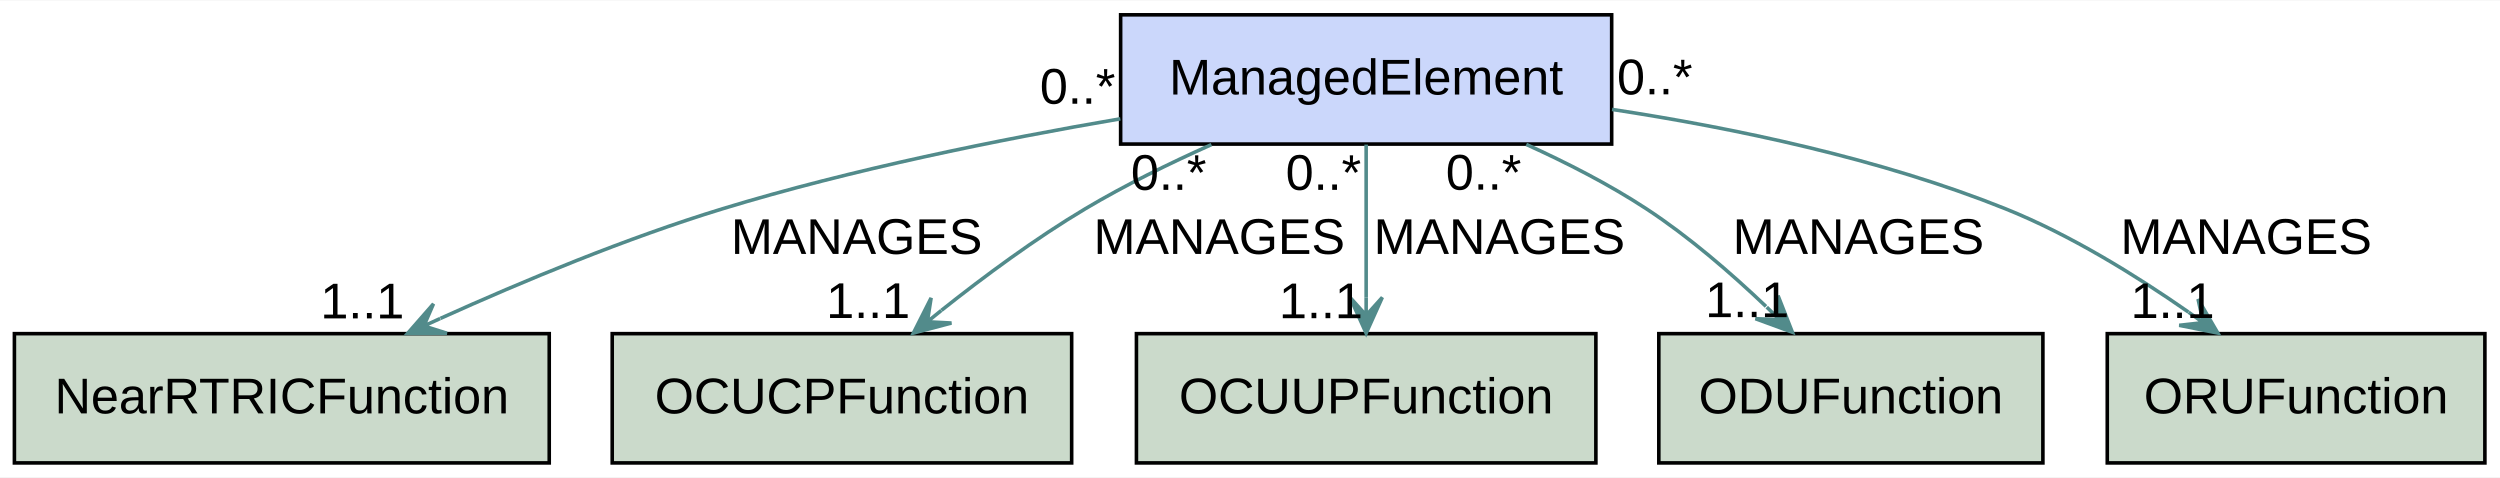
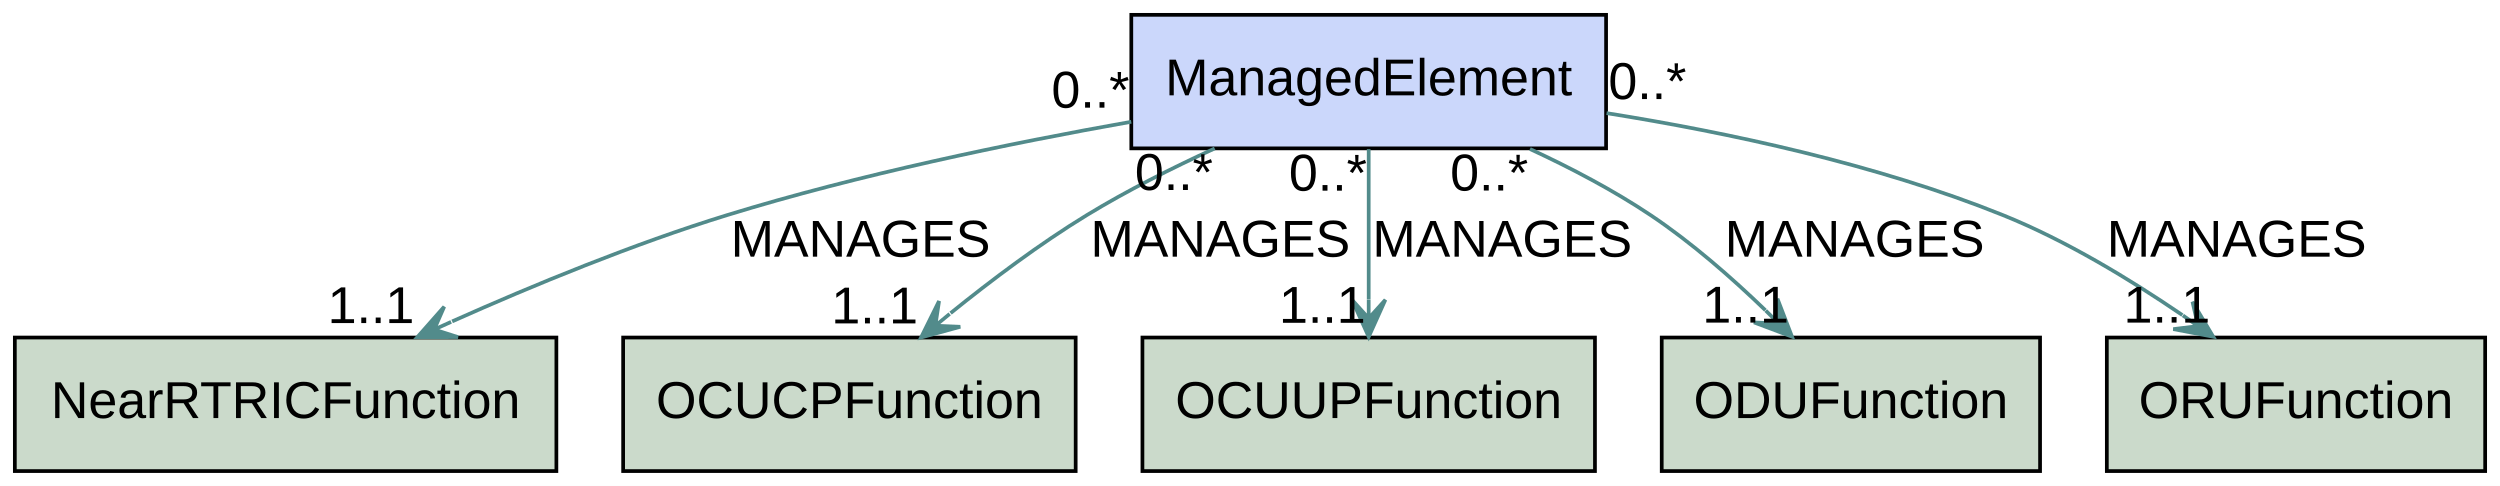
- <svg xmlns="http://www.w3.org/2000/svg" width="696px" height="133px" viewBox="0.00 0.00 696.28 132.80">
-   <g id="graph0" class="graph" transform="scale(1.0 1.0) rotate(0.0) translate(4.0 128.8)">
-     <polygon fill="white" stroke="transparent" points="-4,4 -4,-128.8 692.28,-128.8 692.28,4 -4,4" />
+ <svg xmlns="http://www.w3.org/2000/svg" width="674px" height="131px" viewBox="0.00 0.00 674.00 131.00">
+   <g id="graph0" class="graph" transform="scale(1.0 1.0) rotate(0.0) translate(4.0 127.0)">
+     <polygon fill="white" stroke="transparent" points="-4,4 -4,-127 670,-127 670,4 -4,4" />
    <g id="node1" class="node">
-       <polygon fill="#3663f0" fill-opacity="0.255" stroke="black" points="444.87,-124.8 308.11,-124.8 308.11,-88.8 444.87,-88.8 444.87,-124.8" />
-       <text text-anchor="middle" x="376.49" y="-102.6" font-family="Arial" font-size="14.00">ManagedElement</text>
+       <polygon fill="#3663f0" fill-opacity="0.255" stroke="black" points="429,-123 301,-123 301,-87 429,-87 429,-123" />
+       <text text-anchor="middle" x="365" y="-101.3" font-family="Arial" font-size="14.00">ManagedElement</text>
    </g>
    <g id="node2" class="node">
-       <polygon fill="#366f34" fill-opacity="0.255" stroke="black" points="148.97,-36 0.01,-36 0.01,0 148.97,0 148.97,-36" />
-       <text text-anchor="middle" x="74.49" y="-13.8" font-family="Arial" font-size="14.00">NearRTRICFunction</text>
+       <polygon fill="#366f34" fill-opacity="0.255" stroke="black" points="146,-36 0,-36 0,0 146,0 146,-36" />
+       <text text-anchor="middle" x="73" y="-14.3" font-family="Arial" font-size="14.00">NearRTRICFunction</text>
    </g>
    <g id="edge5" class="edge">
-       <path fill="none" stroke="#528b8b" d="M308.03,-95.84C274.29,-90.07 233.23,-81.76 197.3,-70.8 170.55,-62.64 141.69,-50.64 118.67,-40.25" />
-       <polygon fill="#528b8b" stroke="#528b8b" points="109.51,-36.06 120.47,-36.12 114.05,-38.14 118.6,-40.22 118.6,-40.22 118.6,-40.22 114.05,-38.14 116.73,-44.31 109.51,-36.06 109.51,-36.06" />
-       <text text-anchor="middle" x="234.58" y="-58.2" font-family="Arial" font-size="14.00">MANAGES</text>
-       <text text-anchor="middle" x="96.91" y="-40.26" font-family="Arial" font-size="14.00">1..1</text>
-       <text text-anchor="middle" x="296.13" y="-100.04" font-family="Arial" font-size="14.00">0..*</text>
+       <path fill="none" stroke="#528b8b" d="M300.98,-94.17C268.02,-88.33 227.44,-79.91 192,-69 166.91,-61.27 139.86,-50.15 117.9,-40.35" />
+       <polygon fill="#528b8b" stroke="#528b8b" points="108.51,-36.1 119.47,-36.12 113.06,-38.16 117.62,-40.22 117.62,-40.22 117.62,-40.22 113.06,-38.16 115.76,-44.32 108.51,-36.1 108.51,-36.1" />
+       <text text-anchor="middle" x="228" y="-57.8" font-family="Arial" font-size="14.00">MANAGES</text>
+       <text text-anchor="middle" x="96.01" y="-39.9" font-family="Arial" font-size="14.00">1..1</text>
+       <text text-anchor="middle" x="289.98" y="-97.97" font-family="Arial" font-size="14.00">0..*</text>
    </g>
    <g id="node3" class="node">
-       <polygon fill="#366f34" fill-opacity="0.255" stroke="black" points="294.47,-36 166.51,-36 166.51,0 294.47,0 294.47,-36" />
-       <text text-anchor="middle" x="230.49" y="-13.8" font-family="Arial" font-size="14.00">OCUCPFunction</text>
+       <polygon fill="#366f34" fill-opacity="0.255" stroke="black" points="286,-36 164,-36 164,0 286,0 286,-36" />
+       <text text-anchor="middle" x="225" y="-14.3" font-family="Arial" font-size="14.00">OCUCPFunction</text>
    </g>
    <g id="edge4" class="edge">
-       <path fill="none" stroke="#528b8b" d="M333.39,-88.65C321.72,-83.43 309.29,-77.34 298.3,-70.8 284.44,-62.55 270.1,-51.95 258.2,-42.49" />
-       <polygon fill="#528b8b" stroke="#528b8b" points="250.39,-36.17 260.99,-38.96 254.27,-39.31 258.16,-42.46 258.16,-42.46 258.16,-42.46 254.27,-39.31 255.33,-45.96 250.39,-36.17 250.39,-36.17" />
-       <text text-anchor="middle" x="335.58" y="-58.2" font-family="Arial" font-size="14.00">MANAGES</text>
-       <text text-anchor="middle" x="237.79" y="-40.37" font-family="Arial" font-size="14.00">1..1</text>
-       <text text-anchor="middle" x="321.49" y="-76.05" font-family="Arial" font-size="14.00">0..*</text>
+       <path fill="none" stroke="#528b8b" d="M323.48,-86.98C312.03,-81.73 299.79,-75.58 289,-69 276.34,-61.28 263.27,-51.46 252.28,-42.58" />
+       <polygon fill="#528b8b" stroke="#528b8b" points="244.31,-36.01 254.89,-38.9 248.17,-39.19 252.03,-42.37 252.03,-42.37 252.03,-42.37 248.17,-39.19 249.17,-45.84 244.31,-36.01 244.31,-36.01" />
+       <text text-anchor="middle" x="325" y="-57.8" font-family="Arial" font-size="14.00">MANAGES</text>
+       <text text-anchor="middle" x="231.81" y="-39.81" font-family="Arial" font-size="14.00">1..1</text>
+       <text text-anchor="middle" x="312.48" y="-75.78" font-family="Arial" font-size="14.00">0..*</text>
    </g>
    <g id="node4" class="node">
-       <polygon fill="#366f34" fill-opacity="0.255" stroke="black" points="440.47,-36 312.51,-36 312.51,0 440.47,0 440.47,-36" />
-       <text text-anchor="middle" x="376.49" y="-13.8" font-family="Arial" font-size="14.00">OCUUPFunction</text>
+       <polygon fill="#366f34" fill-opacity="0.255" stroke="black" points="426,-36 304,-36 304,0 426,0 426,-36" />
+       <text text-anchor="middle" x="365" y="-14.3" font-family="Arial" font-size="14.00">OCUUPFunction</text>
    </g>
    <g id="edge3" class="edge">
-       <path fill="none" stroke="#528b8b" d="M376.49,-88.65C376.49,-76.52 376.49,-60.02 376.49,-46.12" />
-       <polygon fill="#528b8b" stroke="#528b8b" points="376.49,-36.11 380.99,-46.11 376.49,-41.11 376.49,-46.11 376.49,-46.11 376.49,-46.11 376.49,-41.11 371.99,-46.11 376.49,-36.11 376.49,-36.11" />
-       <text text-anchor="middle" x="413.58" y="-58.2" font-family="Arial" font-size="14.00">MANAGES</text>
-       <text text-anchor="middle" x="363.89" y="-40.31" font-family="Arial" font-size="14.00">1..1</text>
-       <text text-anchor="middle" x="364.59" y="-76.05" font-family="Arial" font-size="14.00">0..*</text>
+       <path fill="none" stroke="#528b8b" d="M365,-86.8C365,-75.16 365,-59.55 365,-46.24" />
+       <polygon fill="#528b8b" stroke="#528b8b" points="365,-36.18 369.5,-46.18 365,-41.18 365,-46.18 365,-46.18 365,-46.18 365,-41.18 360.5,-46.18 365,-36.18 365,-36.18" />
+       <text text-anchor="middle" x="401" y="-57.8" font-family="Arial" font-size="14.00">MANAGES</text>
+       <text text-anchor="middle" x="352.5" y="-39.98" font-family="Arial" font-size="14.00">1..1</text>
+       <text text-anchor="middle" x="354" y="-75.6" font-family="Arial" font-size="14.00">0..*</text>
    </g>
    <g id="node5" class="node">
-       <polygon fill="#366f34" fill-opacity="0.255" stroke="black" points="564.97,-36 458,-36 458,0 564.97,0 564.97,-36" />
-       <text text-anchor="middle" x="511.49" y="-13.8" font-family="Arial" font-size="14.00">ODUFunction</text>
+       <polygon fill="#366f34" fill-opacity="0.255" stroke="black" points="546,-36 444,-36 444,0 546,0 546,-36" />
+       <text text-anchor="middle" x="495" y="-14.3" font-family="Arial" font-size="14.00">ODUFunction</text>
    </g>
    <g id="edge2" class="edge">
-       <path fill="none" stroke="#528b8b" d="M421.09,-88.7C432.36,-83.6 444.18,-77.55 454.49,-70.8 466.32,-63.06 478.1,-52.87 487.85,-43.58" />
-       <polygon fill="#528b8b" stroke="#528b8b" points="495.2,-36.39 491.2,-46.6 491.63,-39.89 488.06,-43.39 488.06,-43.39 488.06,-43.39 491.63,-39.89 484.91,-40.17 495.2,-36.39 495.2,-36.39" />
-       <text text-anchor="middle" x="513.58" y="-58.2" font-family="Arial" font-size="14.00">MANAGES</text>
-       <text text-anchor="middle" x="482.61" y="-40.59" font-family="Arial" font-size="14.00">1..1</text>
-       <text text-anchor="middle" x="409.19" y="-76.1" font-family="Arial" font-size="14.00">0..*</text>
+       <path fill="none" stroke="#528b8b" d="M408.48,-86.83C419.46,-81.74 430.98,-75.7 441,-69 451.95,-61.68 462.85,-52.14 471.95,-43.36" />
+       <polygon fill="#528b8b" stroke="#528b8b" points="479.13,-36.23 475.2,-46.47 475.58,-39.75 472.04,-43.27 472.04,-43.27 472.04,-43.27 475.58,-39.75 468.87,-40.08 479.13,-36.23 479.13,-36.23" />
+       <text text-anchor="middle" x="496" y="-57.8" font-family="Arial" font-size="14.00">MANAGES</text>
+       <text text-anchor="middle" x="466.63" y="-40.03" font-family="Arial" font-size="14.00">1..1</text>
+       <text text-anchor="middle" x="397.48" y="-75.63" font-family="Arial" font-size="14.00">0..*</text>
    </g>
    <g id="node6" class="node">
-       <polygon fill="#366f34" fill-opacity="0.255" stroke="black" points="688.07,-36 582.9,-36 582.9,0 688.07,0 688.07,-36" />
-       <text text-anchor="middle" x="635.49" y="-13.8" font-family="Arial" font-size="14.00">ORUFunction</text>
+       <polygon fill="#366f34" fill-opacity="0.255" stroke="black" points="666,-36 564,-36 564,0 666,0 666,-36" />
+       <text text-anchor="middle" x="615" y="-14.3" font-family="Arial" font-size="14.00">ORUFunction</text>
    </g>
    <g id="edge1" class="edge">
-       <path fill="none" stroke="#528b8b" d="M444.98,-98.45C478.8,-93.3 519.71,-84.76 554.49,-70.8 572.49,-63.58 590.84,-52.24 605.51,-42.01" />
-       <polygon fill="#528b8b" stroke="#528b8b" points="613.69,-36.16 608.18,-45.63 609.62,-39.07 605.56,-41.97 605.56,-41.97 605.56,-41.97 609.62,-39.07 602.94,-38.32 613.69,-36.16 613.69,-36.16" />
-       <text text-anchor="middle" x="621.58" y="-58.2" font-family="Arial" font-size="14.00">MANAGES</text>
-       <text text-anchor="middle" x="601.09" y="-40.36" font-family="Arial" font-size="14.00">1..1</text>
-       <text text-anchor="middle" x="456.87" y="-102.65" font-family="Arial" font-size="14.00">0..*</text>
+       <path fill="none" stroke="#528b8b" d="M429.13,-96.5C461.93,-91.27 501.99,-82.71 536,-69 552.96,-62.17 570.28,-51.67 584.37,-42.05" />
+       <polygon fill="#528b8b" stroke="#528b8b" points="592.69,-36.22 587.09,-45.64 588.6,-39.09 584.51,-41.96 584.51,-41.96 584.51,-41.96 588.6,-39.09 581.92,-38.27 592.69,-36.22 592.69,-36.22" />
+       <text text-anchor="middle" x="599" y="-57.8" font-family="Arial" font-size="14.00">MANAGES</text>
+       <text text-anchor="middle" x="580.19" y="-40.02" font-family="Arial" font-size="14.00">1..1</text>
+       <text text-anchor="middle" x="440.13" y="-100.3" font-family="Arial" font-size="14.00">0..*</text>
    </g>
  </g>
</svg>
